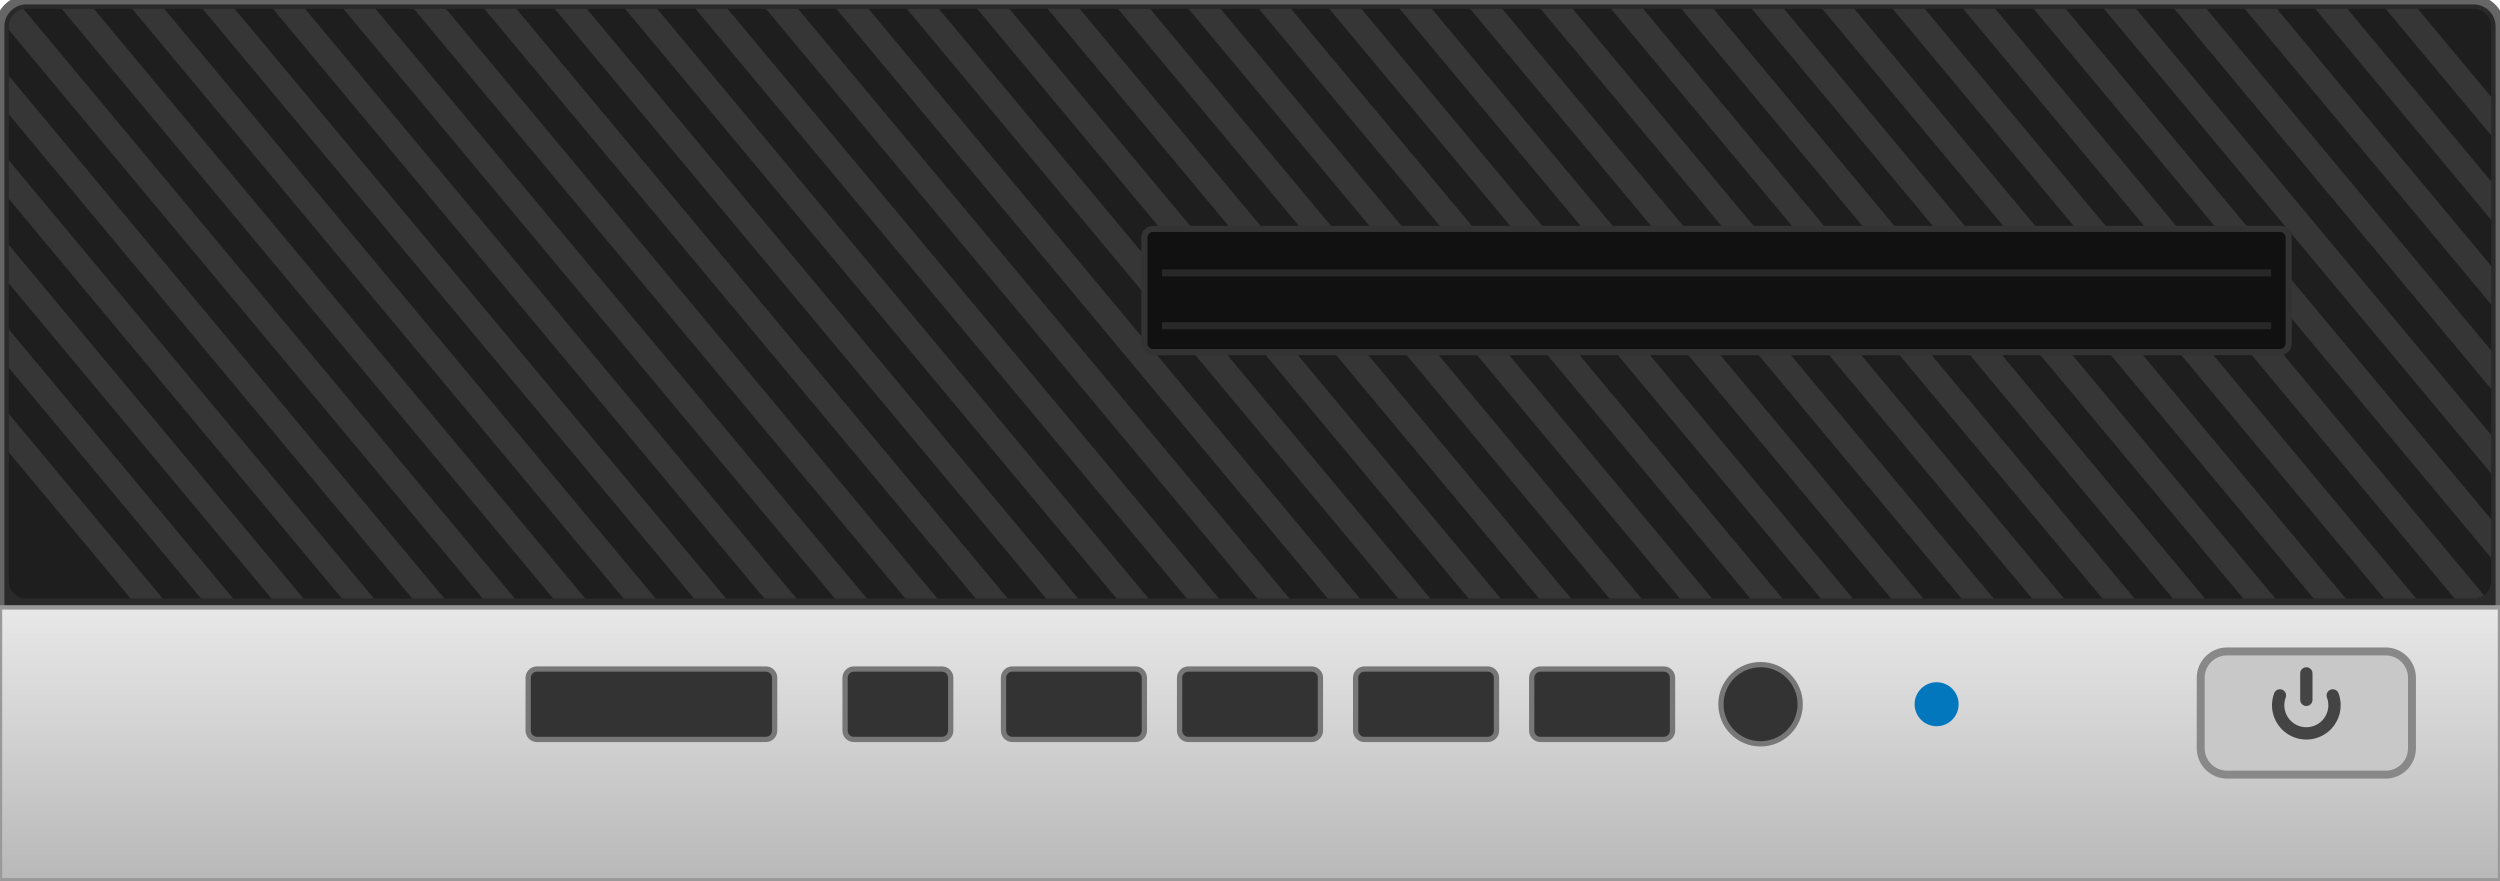
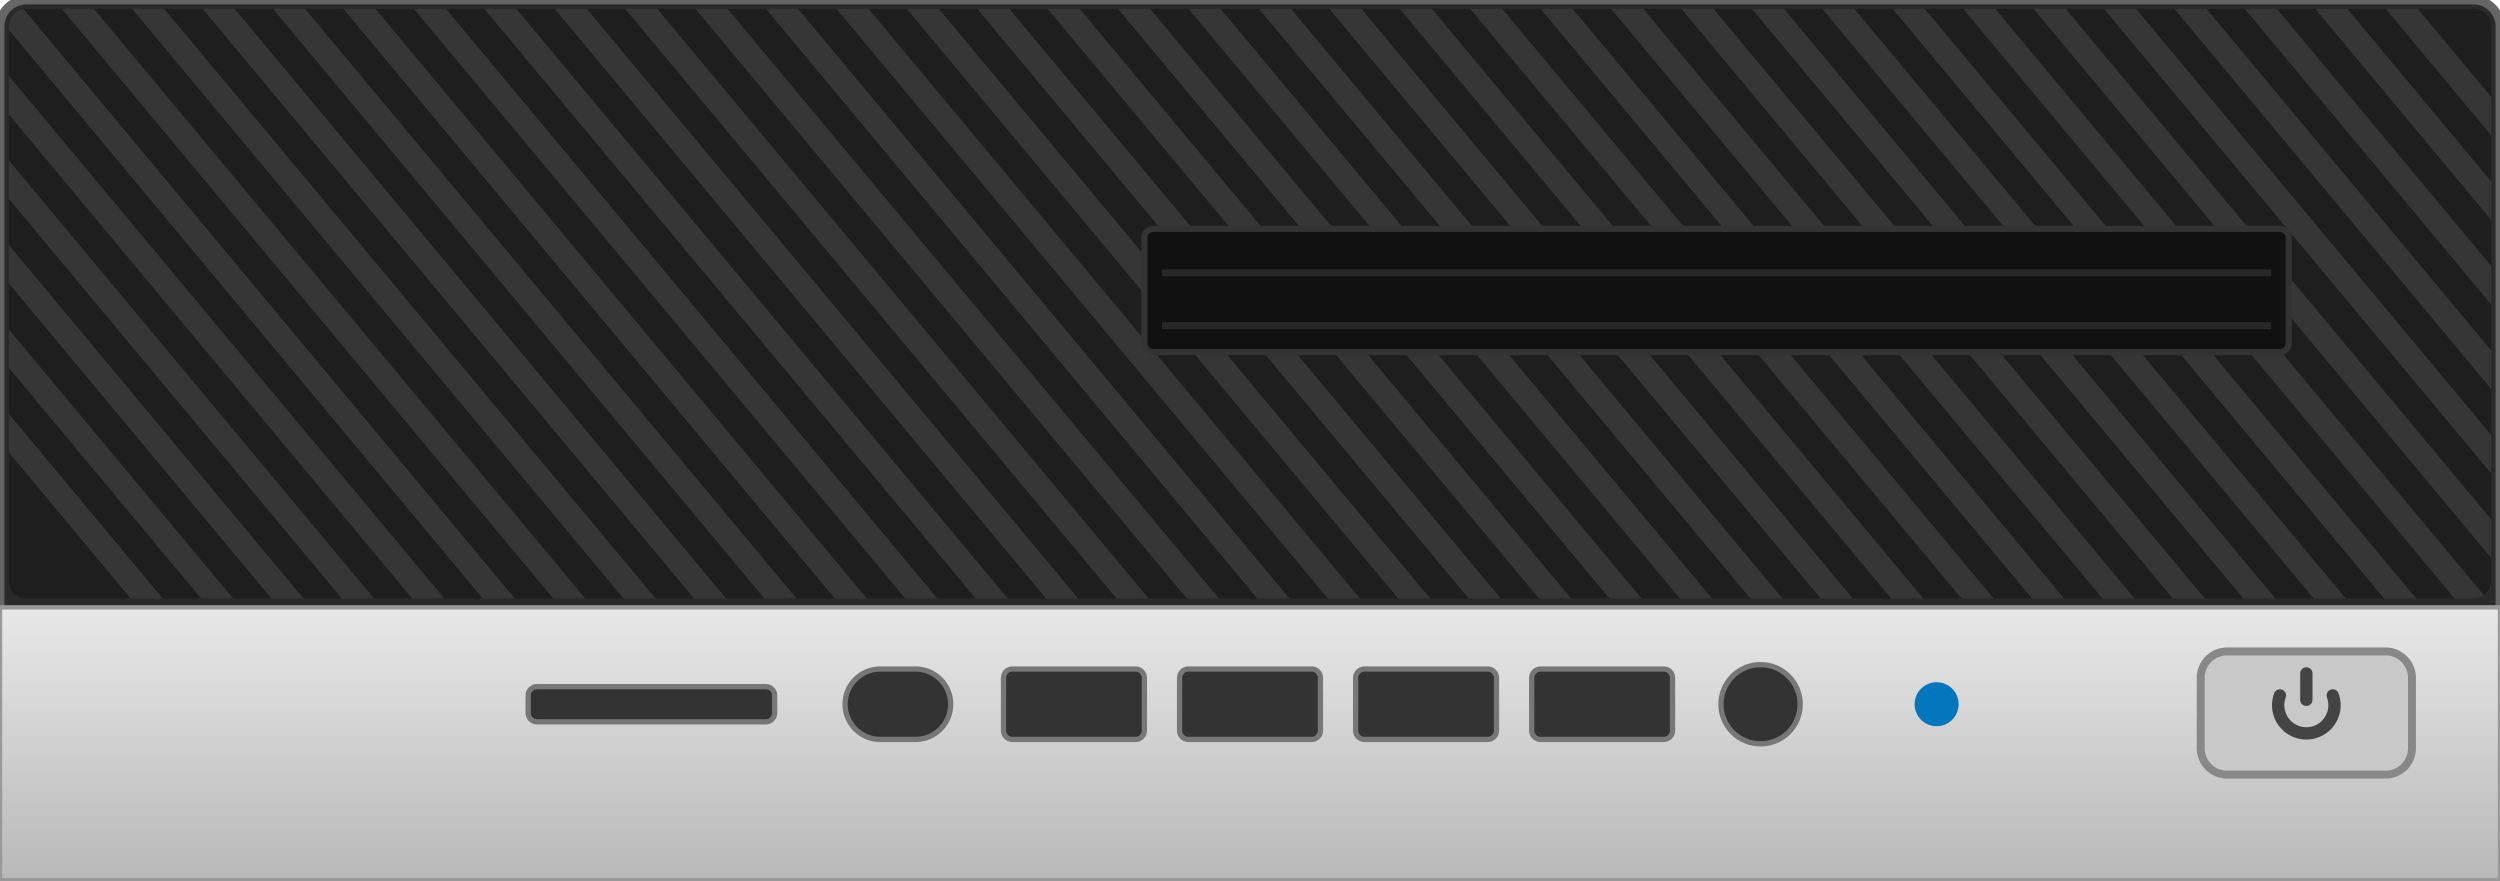
<svg xmlns="http://www.w3.org/2000/svg" viewBox="0 0 284 100" width="284" height="100">
  <rect x="0" y="0" width="284" height="100" rx="3" fill="#2a2a2a" stroke="#666" stroke-width="1" />
  <clipPath id="vcl">
    <rect x="1" y="1" width="282" height="67" rx="2" />
  </clipPath>
  <rect x="1" y="1" width="282" height="67" rx="2" fill="#1e1e1e" />
  <g clip-path="url(#vcl)" stroke="#363636" stroke-width="2.8">
    <line x1="-40" y1="0" x2="60" y2="120" />
    <line x1="-32" y1="0" x2="68" y2="120" />
    <line x1="-24" y1="0" x2="76" y2="120" />
    <line x1="-16" y1="0" x2="84" y2="120" />
    <line x1="-8" y1="0" x2="92" y2="120" />
    <line x1="0" y1="0" x2="100" y2="120" />
    <line x1="8" y1="0" x2="108" y2="120" />
    <line x1="16" y1="0" x2="116" y2="120" />
    <line x1="24" y1="0" x2="124" y2="120" />
    <line x1="32" y1="0" x2="132" y2="120" />
    <line x1="40" y1="0" x2="140" y2="120" />
    <line x1="48" y1="0" x2="148" y2="120" />
    <line x1="56" y1="0" x2="156" y2="120" />
    <line x1="64" y1="0" x2="164" y2="120" />
    <line x1="72" y1="0" x2="172" y2="120" />
    <line x1="80" y1="0" x2="180" y2="120" />
    <line x1="88" y1="0" x2="188" y2="120" />
    <line x1="96" y1="0" x2="196" y2="120" />
    <line x1="104" y1="0" x2="204" y2="120" />
    <line x1="112" y1="0" x2="212" y2="120" />
    <line x1="120" y1="0" x2="220" y2="120" />
    <line x1="128" y1="0" x2="228" y2="120" />
    <line x1="136" y1="0" x2="236" y2="120" />
    <line x1="144" y1="0" x2="244" y2="120" />
    <line x1="152" y1="0" x2="252" y2="120" />
    <line x1="160" y1="0" x2="260" y2="120" />
    <line x1="168" y1="0" x2="268" y2="120" />
    <line x1="176" y1="0" x2="276" y2="120" />
    <line x1="184" y1="0" x2="284" y2="120" />
    <line x1="192" y1="0" x2="292" y2="120" />
    <line x1="200" y1="0" x2="300" y2="120" />
    <line x1="208" y1="0" x2="308" y2="120" />
    <line x1="216" y1="0" x2="316" y2="120" />
    <line x1="224" y1="0" x2="324" y2="120" />
    <line x1="232" y1="0" x2="332" y2="120" />
    <line x1="240" y1="0" x2="340" y2="120" />
    <line x1="248" y1="0" x2="348" y2="120" />
    <line x1="256" y1="0" x2="356" y2="120" />
    <line x1="264" y1="0" x2="364" y2="120" />
    <line x1="272" y1="0" x2="372" y2="120" />
  </g>
  <rect x="130" y="26" width="130" height="14" rx="1" fill="#111" stroke="#333" stroke-width="0.7" />
  <line x1="132" y1="31" x2="258" y2="31" stroke="#282828" stroke-width="0.8" />
  <line x1="132" y1="37" x2="258" y2="37" stroke="#282828" stroke-width="0.8" />
  <defs>
    <linearGradient id="sgl" x1="0" y1="0" x2="0" y2="1">
      <stop offset="0%" stop-color="#e8e8e8" />
      <stop offset="100%" stop-color="#b8b8b8" />
    </linearGradient>
  </defs>
  <rect x="0" y="69" width="284" height="31" fill="url(#sgl)" />
  <rect x="0" y="69" width="284" height="31" fill="none" stroke="#999" stroke-width="0.5" />
-   <rect x="60" y="76" width="28" height="8" rx="1" fill="#333" stroke="#777" stroke-width="0.6" />
-   <rect x="96" y="76" width="12" height="8" rx="1" fill="#333" stroke="#777" stroke-width="0.6" />
+   <rect x="60" y="78" width="28" height="4" rx="1" fill="#333" stroke="#777" stroke-width="0.6" />
+   <rect x="96" y="76" width="12" height="8" rx="4" fill="#333" stroke="#777" stroke-width="0.6" />
  <rect x="114" y="76" width="16" height="8" rx="1" fill="#333" stroke="#777" stroke-width="0.6" />
  <rect x="134" y="76" width="16" height="8" rx="1" fill="#333" stroke="#777" stroke-width="0.6" />
  <rect x="154" y="76" width="16" height="8" rx="1" fill="#333" stroke="#777" stroke-width="0.6" />
  <rect x="174" y="76" width="16" height="8" rx="1" fill="#333" stroke="#777" stroke-width="0.6" />
  <circle cx="200" cy="80" r="4.5" fill="#333" stroke="#777" stroke-width="0.6" />
  <circle cx="220" cy="80" r="2.5" fill="#0277bd" />
  <rect x="250" y="74" width="24" height="14" rx="3" fill="#c8c8c8" stroke="#888" stroke-width="0.9" />
  <line x1="262" y1="76.5" x2="262" y2="79.5" stroke="#444" stroke-width="1.4" stroke-linecap="round" />
  <path d="M259,79 A3.2,3.2 0 1,0 265,79" fill="none" stroke="#444" stroke-width="1.4" stroke-linecap="round" />
</svg>
